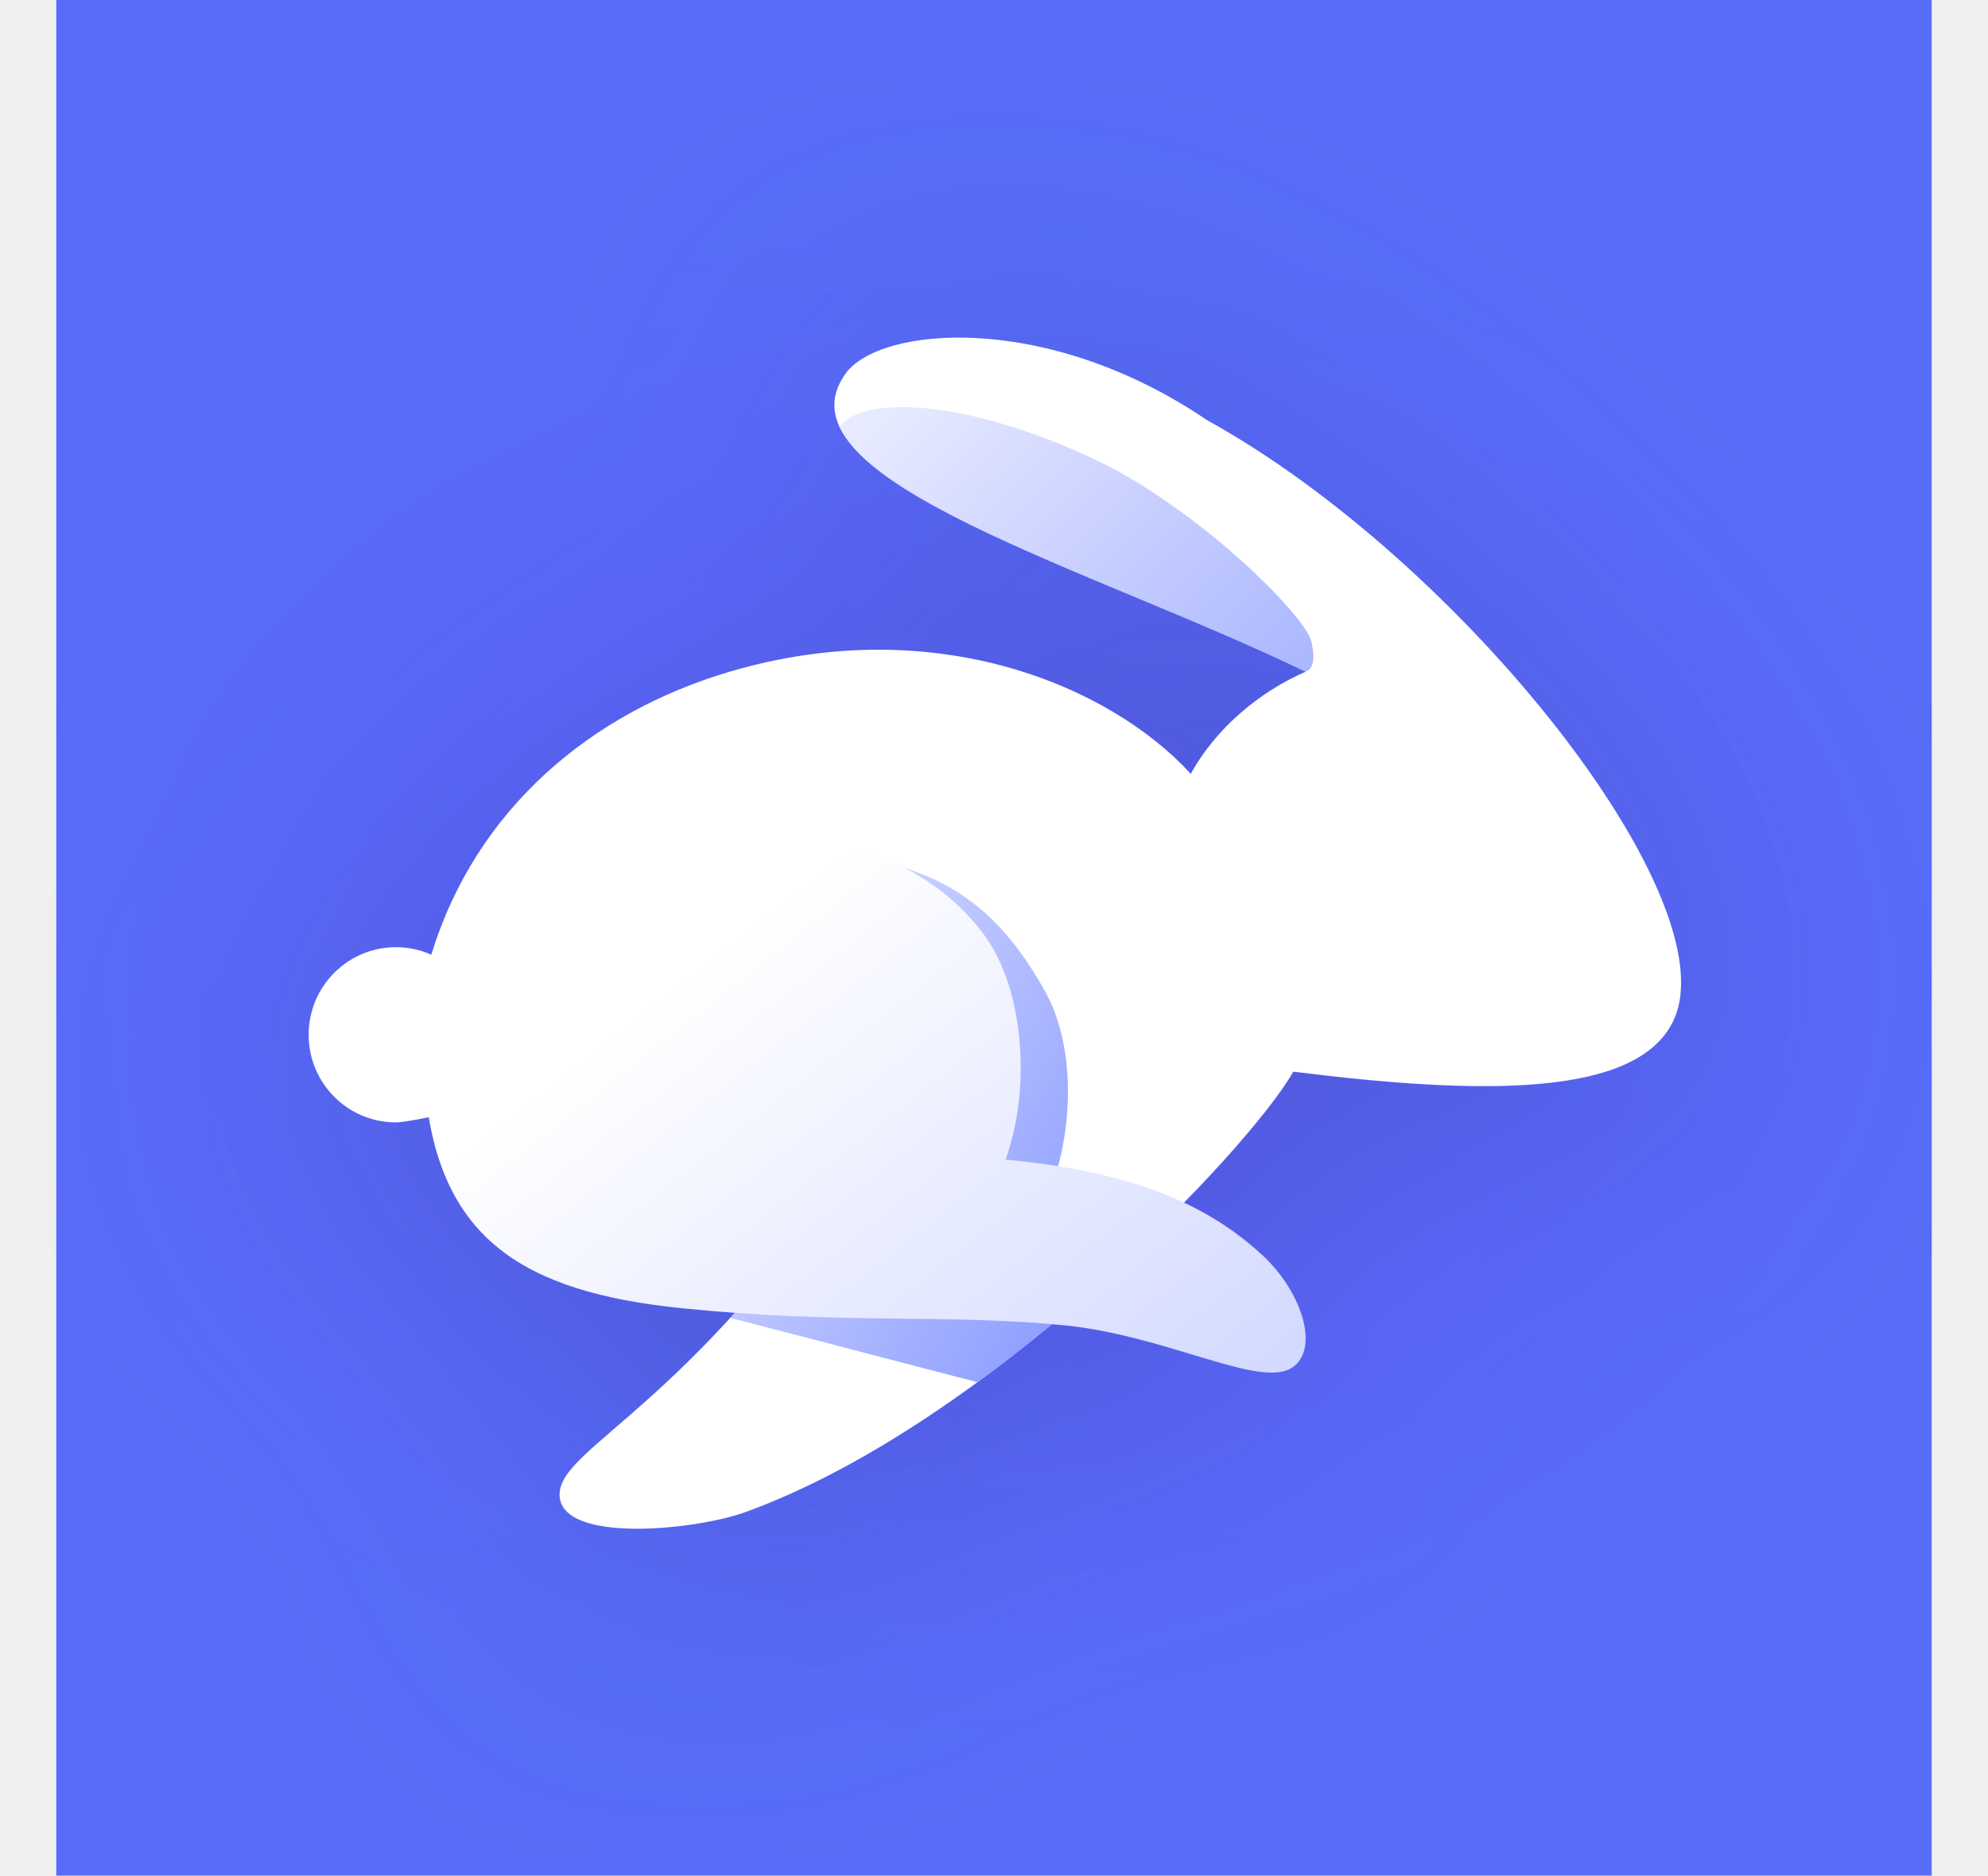
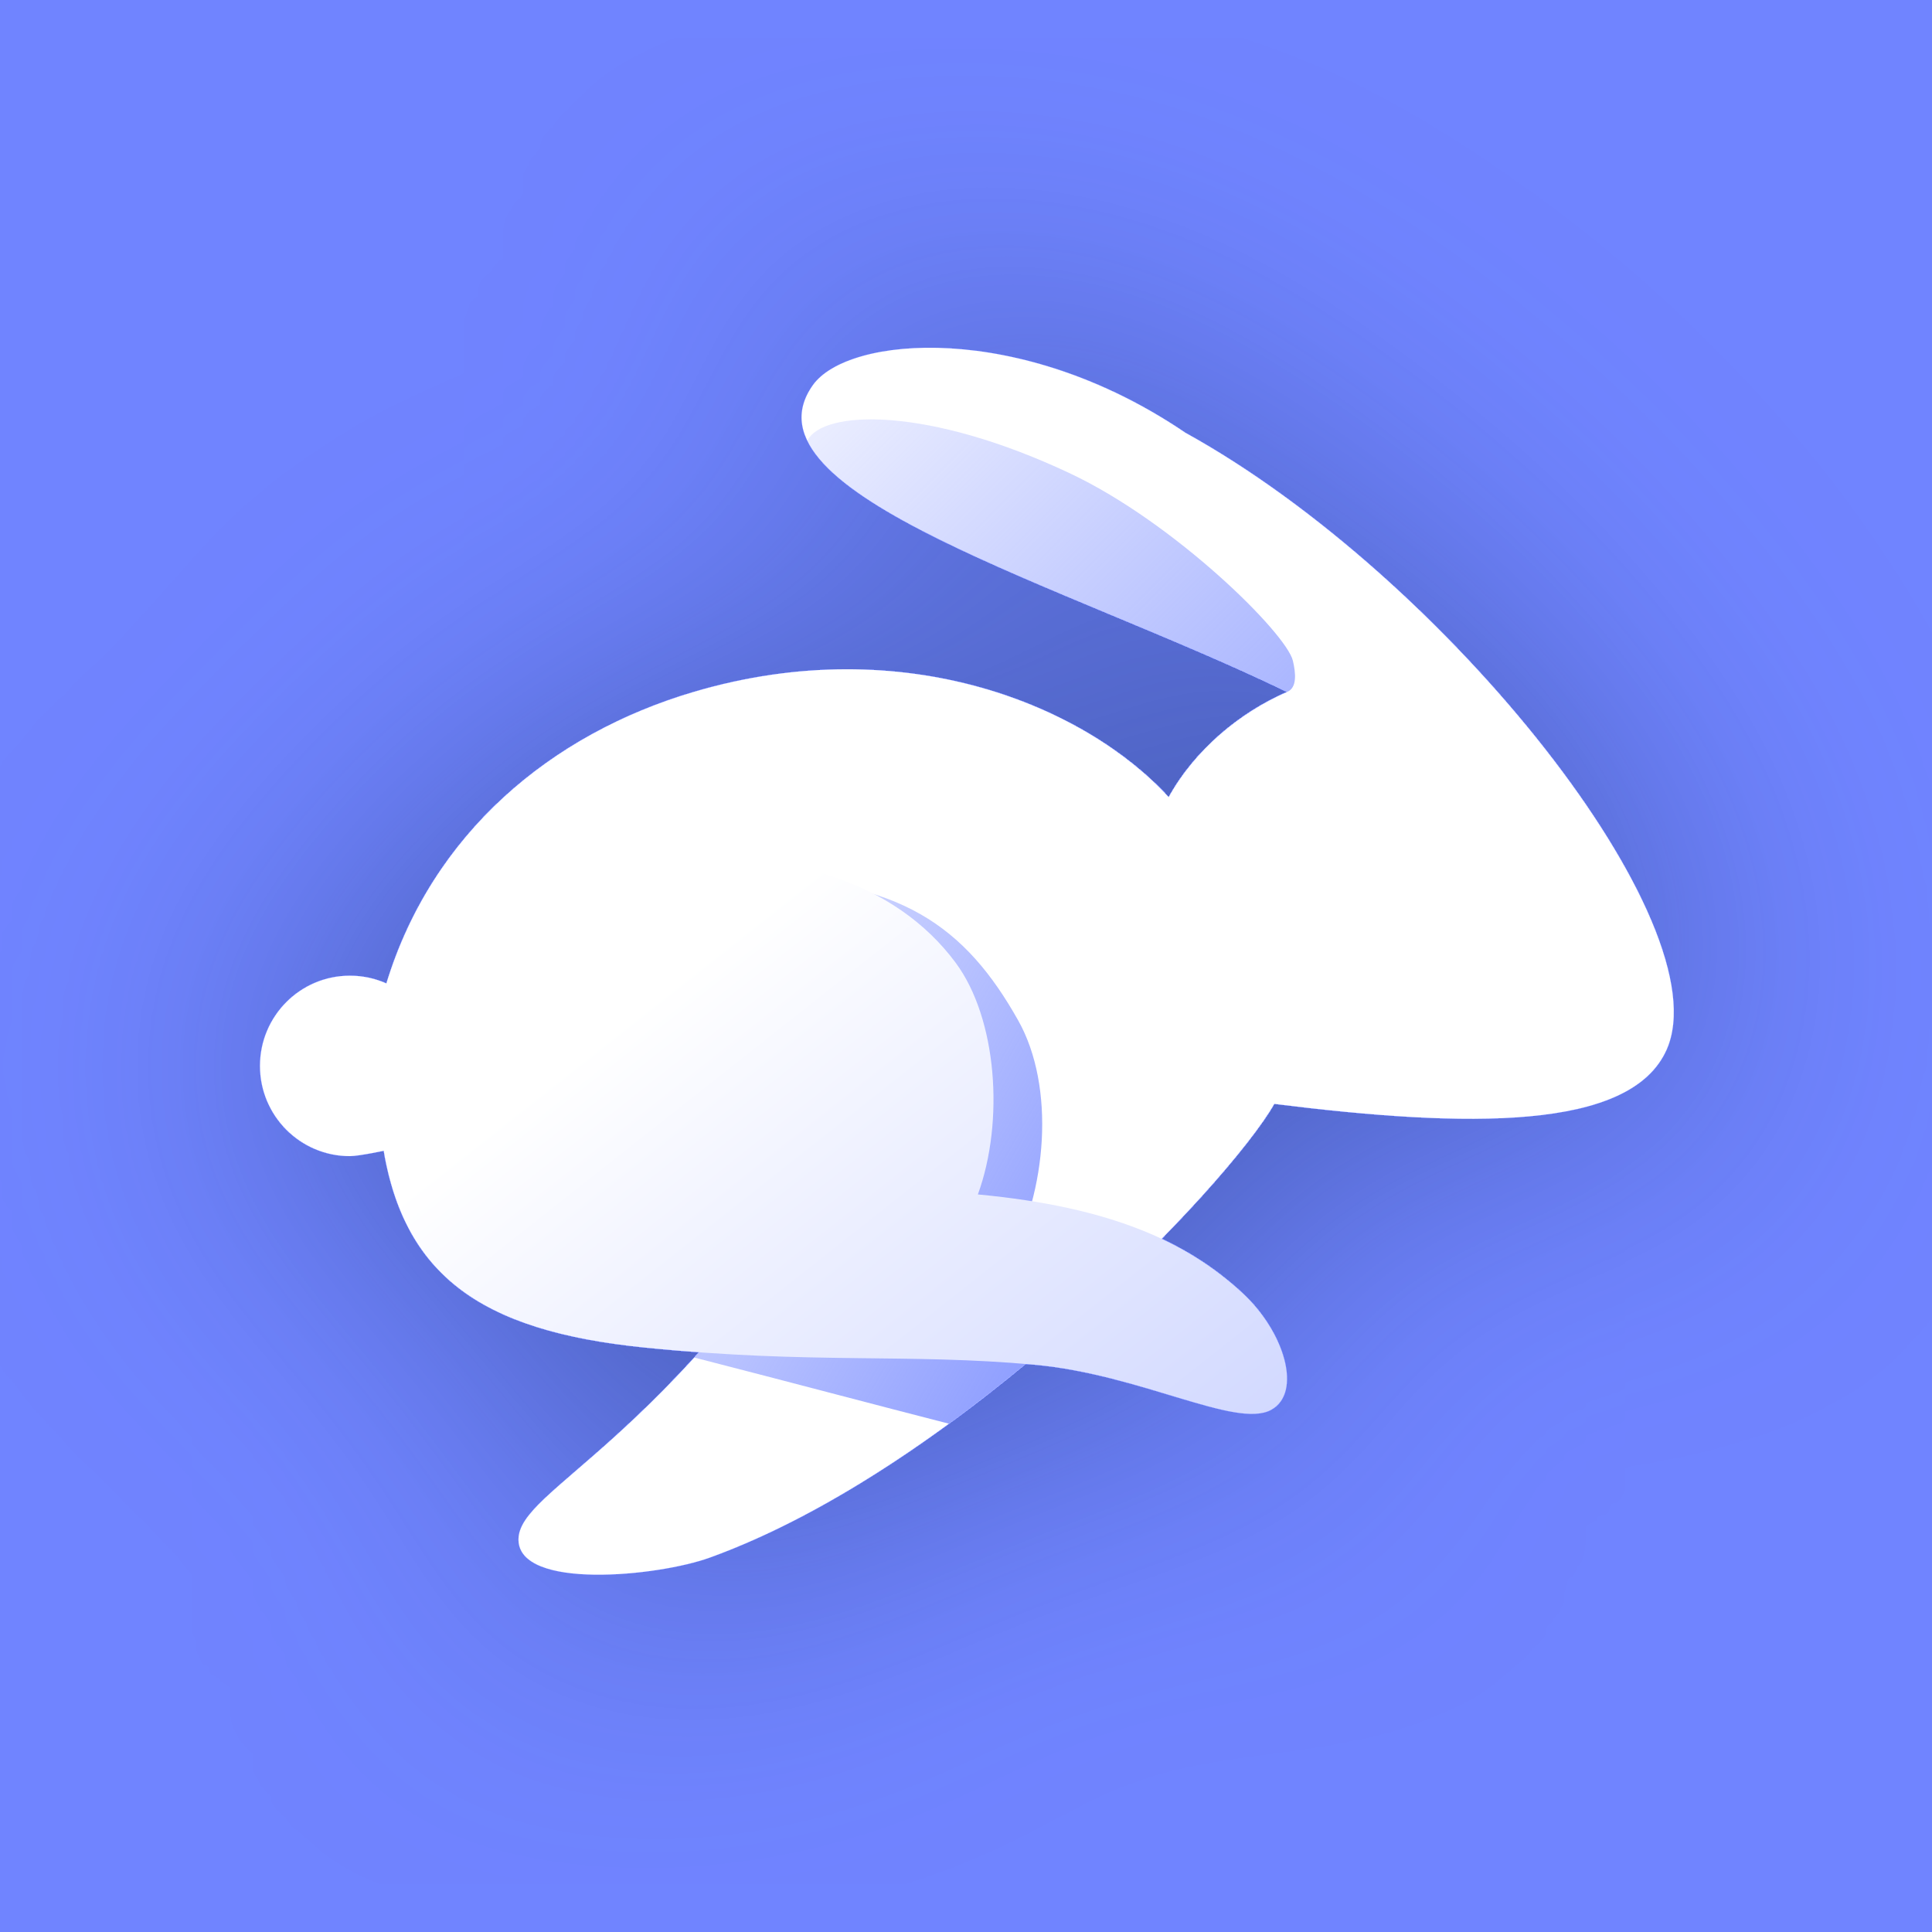
- <svg xmlns="http://www.w3.org/2000/svg" width="212" height="200" viewBox="0 0 212 200" fill="none">
-   <rect width="200" height="200" transform="translate(6)" fill="url(#paint0_radial_1686_39945)" />
-   <g filter="url(#filter0_d_1686_39945)">
-     <path d="M178.522 108.674C184.27 95.789 155.852 59.791 128.703 44.794C111.59 33.175 93.759 34.771 90.148 39.873C82.222 51.068 116.392 60.554 139.244 71.624C134.331 73.765 129.702 77.607 126.98 82.52C118.46 73.188 99.762 65.151 77.82 71.624C63.035 75.987 50.747 86.271 45.997 101.805C44.843 101.29 43.566 101.004 42.221 101.004C37.081 101.004 32.914 105.185 32.914 110.343C32.914 115.501 37.081 119.682 42.221 119.682C43.174 119.682 46.153 119.04 46.153 119.04L93.759 119.387C74.721 149.691 59.675 154.121 59.675 159.371C59.675 164.621 74.071 163.199 79.476 161.242C105.353 151.874 133.145 122.677 137.915 114.272C157.942 116.779 174.774 117.075 178.522 108.674Z" fill="url(#paint1_linear_1686_39945)" />
-     <path fill-rule="evenodd" clip-rule="evenodd" d="M139.177 71.594C139.199 71.603 139.221 71.613 139.243 71.623C140.302 71.204 140.13 69.634 139.84 68.402C139.171 65.568 127.637 54.14 116.806 49.022C102.045 42.046 91.177 42.406 89.572 45.622C92.573 51.806 106.515 57.612 121.075 63.677C127.261 66.253 133.559 68.876 139.177 71.594Z" fill="url(#paint2_linear_1686_39945)" />
-     <path fill-rule="evenodd" clip-rule="evenodd" d="M120.508 133.856C117.524 132.712 114.153 131.663 110.322 130.71C114.409 123.372 115.266 112.509 111.406 105.641C105.989 96.001 99.189 90.871 83.387 90.871C74.696 90.871 51.295 93.808 50.88 113.408C50.837 115.463 50.879 117.346 51.027 119.078L93.759 119.388C87.997 128.561 82.6 135.363 77.876 140.534C83.548 141.993 88.229 143.217 92.526 144.341C96.602 145.407 100.332 146.383 104.236 147.382C110.129 143.076 115.668 138.379 120.508 133.856Z" fill="url(#paint3_linear_1686_39945)" />
-     <path d="M45.424 117.059C47.17 131.948 55.603 137.783 72.836 139.51C90.069 141.237 99.954 140.079 113.114 141.28C124.106 142.283 133.92 147.903 137.56 145.961C140.837 144.213 139.004 137.899 134.619 133.847C128.936 128.596 121.07 124.944 107.23 123.649C109.989 116.071 109.216 105.447 104.932 99.666C98.738 91.309 87.306 87.53 72.836 89.181C57.719 90.906 43.234 98.374 45.424 117.059Z" fill="url(#paint4_linear_1686_39945)" />
+ <svg xmlns="http://www.w3.org/2000/svg" width="512" height="512" viewBox="0 0 512 512" fill="none">
+   <g clip-path="url(#clip0_3908_66045)">
+     <rect width="512" height="512" fill="#7084FF" />
+     <g filter="url(#filter0_d_3908_66045)">
+       <path d="M441.655 278.206C456.371 245.221 383.621 153.065 314.12 114.672C270.311 84.929 224.663 89.015 215.418 102.074C195.128 130.735 282.602 155.02 341.103 183.359C328.528 188.839 316.677 198.674 309.708 211.251C287.899 187.36 240.03 166.787 183.86 183.359C146.009 194.527 114.551 220.855 102.393 260.62C99.439 259.303 96.168 258.571 92.727 258.571C79.568 258.571 68.9 269.274 68.9 282.478C68.9 295.682 79.568 306.385 92.727 306.385C95.166 306.385 102.792 304.744 102.792 304.744L224.663 305.63C175.924 383.21 137.407 394.55 137.407 407.991C137.407 421.431 174.261 417.789 188.099 412.779C254.343 388.796 325.492 314.052 337.701 292.536C388.972 298.954 432.06 299.713 441.655 278.206Z" fill="url(#paint0_linear_3908_66045)" />
+       <path fill-rule="evenodd" clip-rule="evenodd" d="M340.888 183.262C340.959 183.293 341.03 183.324 341.101 183.355C343.813 182.283 343.374 178.265 342.63 175.109C340.918 167.856 311.391 138.6 283.663 125.496C245.875 107.638 218.05 108.561 213.945 116.794C221.626 132.627 257.317 147.491 294.593 163.015C310.412 169.604 326.517 176.311 340.888 183.262Z" fill="url(#paint1_linear_3908_66045)" />
+       <path fill-rule="evenodd" clip-rule="evenodd" d="M293.141 342.672C285.502 339.743 276.873 337.056 267.063 334.617C277.526 315.832 279.722 288.022 269.84 270.439C255.972 245.763 238.563 232.629 198.11 232.629C175.861 232.629 115.956 240.148 114.893 290.324C114.781 295.584 114.89 300.405 115.269 304.839L224.664 305.634C209.912 329.115 196.097 346.528 184.003 359.767C198.524 363.501 210.507 366.635 221.508 369.513C231.941 372.241 241.491 374.739 251.486 377.298C266.57 366.273 280.75 354.25 293.141 342.672Z" fill="url(#paint2_linear_3908_66045)" />
+       <path d="M100.926 299.67C105.394 337.786 126.984 352.724 171.1 357.145C215.216 361.566 240.521 358.6 274.212 361.675C302.35 364.244 327.473 378.631 336.794 373.659C345.182 369.185 340.489 353.019 329.265 342.648C314.716 329.204 294.58 319.857 259.149 316.539C266.21 297.141 264.231 269.943 253.265 255.145C237.409 233.749 208.142 224.075 171.1 228.302C132.4 232.718 95.317 251.835 100.926 299.67Z" fill="url(#paint3_linear_3908_66045)" />
+     </g>
  </g>
  <defs>
-     <filter id="filter0_d_1686_39945" x="0.914" y="8" width="210.355" height="191.012" filterUnits="userSpaceOnUse" color-interpolation-filters="sRGB">
+     <filter id="filter0_d_3908_66045" x="-13.02" y="10.24" width="538.51" height="488.99" filterUnits="userSpaceOnUse" color-interpolation-filters="sRGB">
      <feFlood flood-opacity="0" result="BackgroundImageFix" />
      <feColorMatrix in="SourceAlpha" type="matrix" values="0 0 0 0 0 0 0 0 0 0 0 0 0 0 0 0 0 0 127 0" result="hardAlpha" />
-       <feOffset dy="4" />
-       <feGaussianBlur stdDeviation="16" />
+       <feOffset />
+       <feGaussianBlur stdDeviation="40.96" />
      <feComposite in2="hardAlpha" operator="out" />
-       <feColorMatrix type="matrix" values="0 0 0 0 0.16 0 0 0 0 0.256 0 0 0 0 0.533 0 0 0 0.32 0" />
-       <feBlend mode="normal" in2="BackgroundImageFix" result="effect1_dropShadow_1686_39945" />
-       <feBlend mode="normal" in="SourceGraphic" in2="effect1_dropShadow_1686_39945" result="shape" />
+       <feColorMatrix type="matrix" values="0 0 0 0 0.152 0 0 0 0 0.239 0 0 0 0 0.49 0 0 0 0.54 0" />
+       <feBlend mode="normal" in2="BackgroundImageFix" result="effect1_dropShadow_3908_66045" />
+       <feBlend mode="normal" in="SourceGraphic" in2="effect1_dropShadow_3908_66045" result="shape" />
    </filter>
-     <radialGradient id="paint0_radial_1686_39945" cx="0" cy="0" r="1" gradientUnits="userSpaceOnUse" gradientTransform="translate(100 104.5) rotate(-90) scale(83 110.473)">
-       <stop stop-color="#7370FF" />
-       <stop offset="0" stop-color="#615EFF" />
-       <stop offset="1" stop-color="#576DF9" />
-     </radialGradient>
-     <linearGradient id="paint1_linear_1686_39945" x1="76.099" y1="97.264" x2="177.334" y2="125.876" gradientUnits="userSpaceOnUse">
+     <linearGradient id="paint0_linear_3908_66045" x1="179.453" y1="248.996" x2="438.616" y2="322.243" gradientUnits="userSpaceOnUse">
      <stop stop-color="white" />
      <stop offset="1" stop-color="white" />
    </linearGradient>
-     <linearGradient id="paint2_linear_1686_39945" x1="160.243" y1="95.329" x2="86.987" y2="22.14" gradientUnits="userSpaceOnUse">
+     <linearGradient id="paint1_linear_3908_66045" x1="394.863" y1="244.043" x2="207.328" y2="56.678" gradientUnits="userSpaceOnUse">
      <stop stop-color="#8697FF" />
      <stop offset="1" stop-color="#8697FF" stop-opacity="0" />
    </linearGradient>
-     <linearGradient id="paint3_linear_1686_39945" x1="122.54" y1="136.415" x2="52.291" y2="96.163" gradientUnits="userSpaceOnUse">
+     <linearGradient id="paint2_linear_3908_66045" x1="298.341" y1="349.221" x2="118.504" y2="246.177" gradientUnits="userSpaceOnUse">
      <stop stop-color="#8697FF" />
      <stop offset="1" stop-color="#8697FF" stop-opacity="0" />
    </linearGradient>
-     <linearGradient id="paint4_linear_1686_39945" x1="82.137" y1="96.504" x2="129.739" y2="156.784" gradientUnits="userSpaceOnUse">
+     <linearGradient id="paint3_linear_3908_66045" x1="194.909" y1="247.048" x2="316.772" y2="401.366" gradientUnits="userSpaceOnUse">
      <stop stop-color="white" />
      <stop offset="0.984" stop-color="#D1D8FF" />
    </linearGradient>
+     <clipPath id="clip0_3908_66045">
+       <rect width="512" height="512" fill="white" />
+     </clipPath>
  </defs>
</svg>
